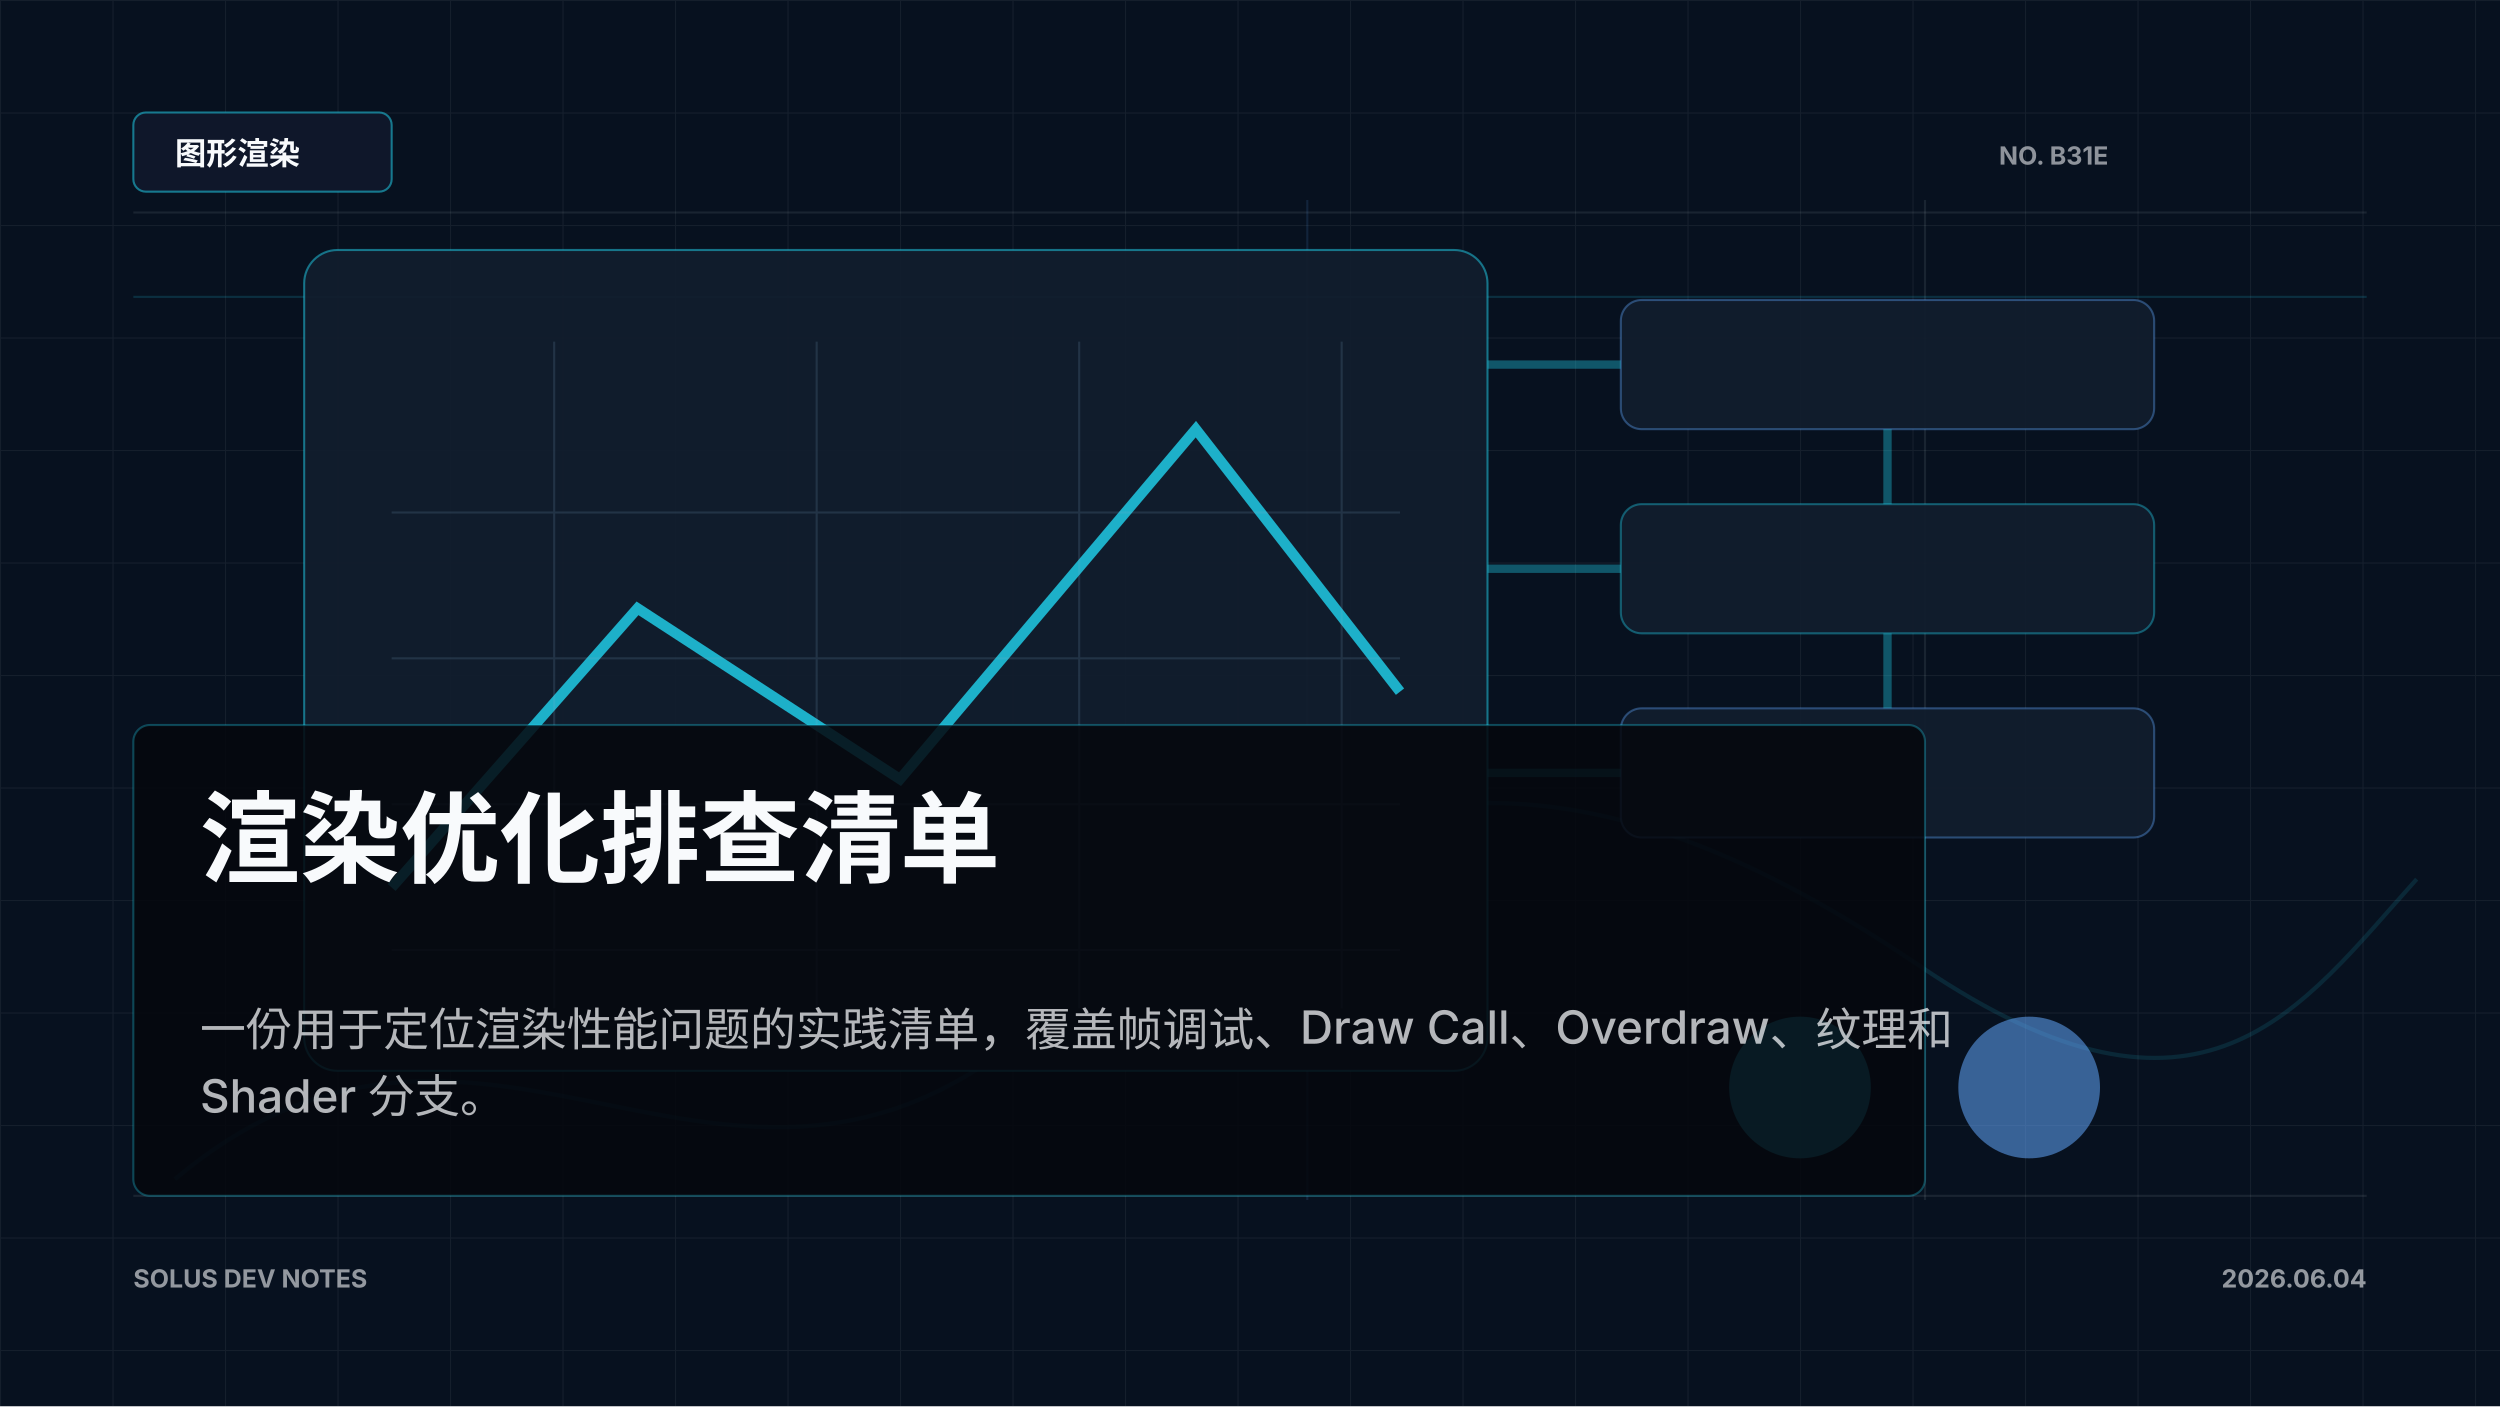
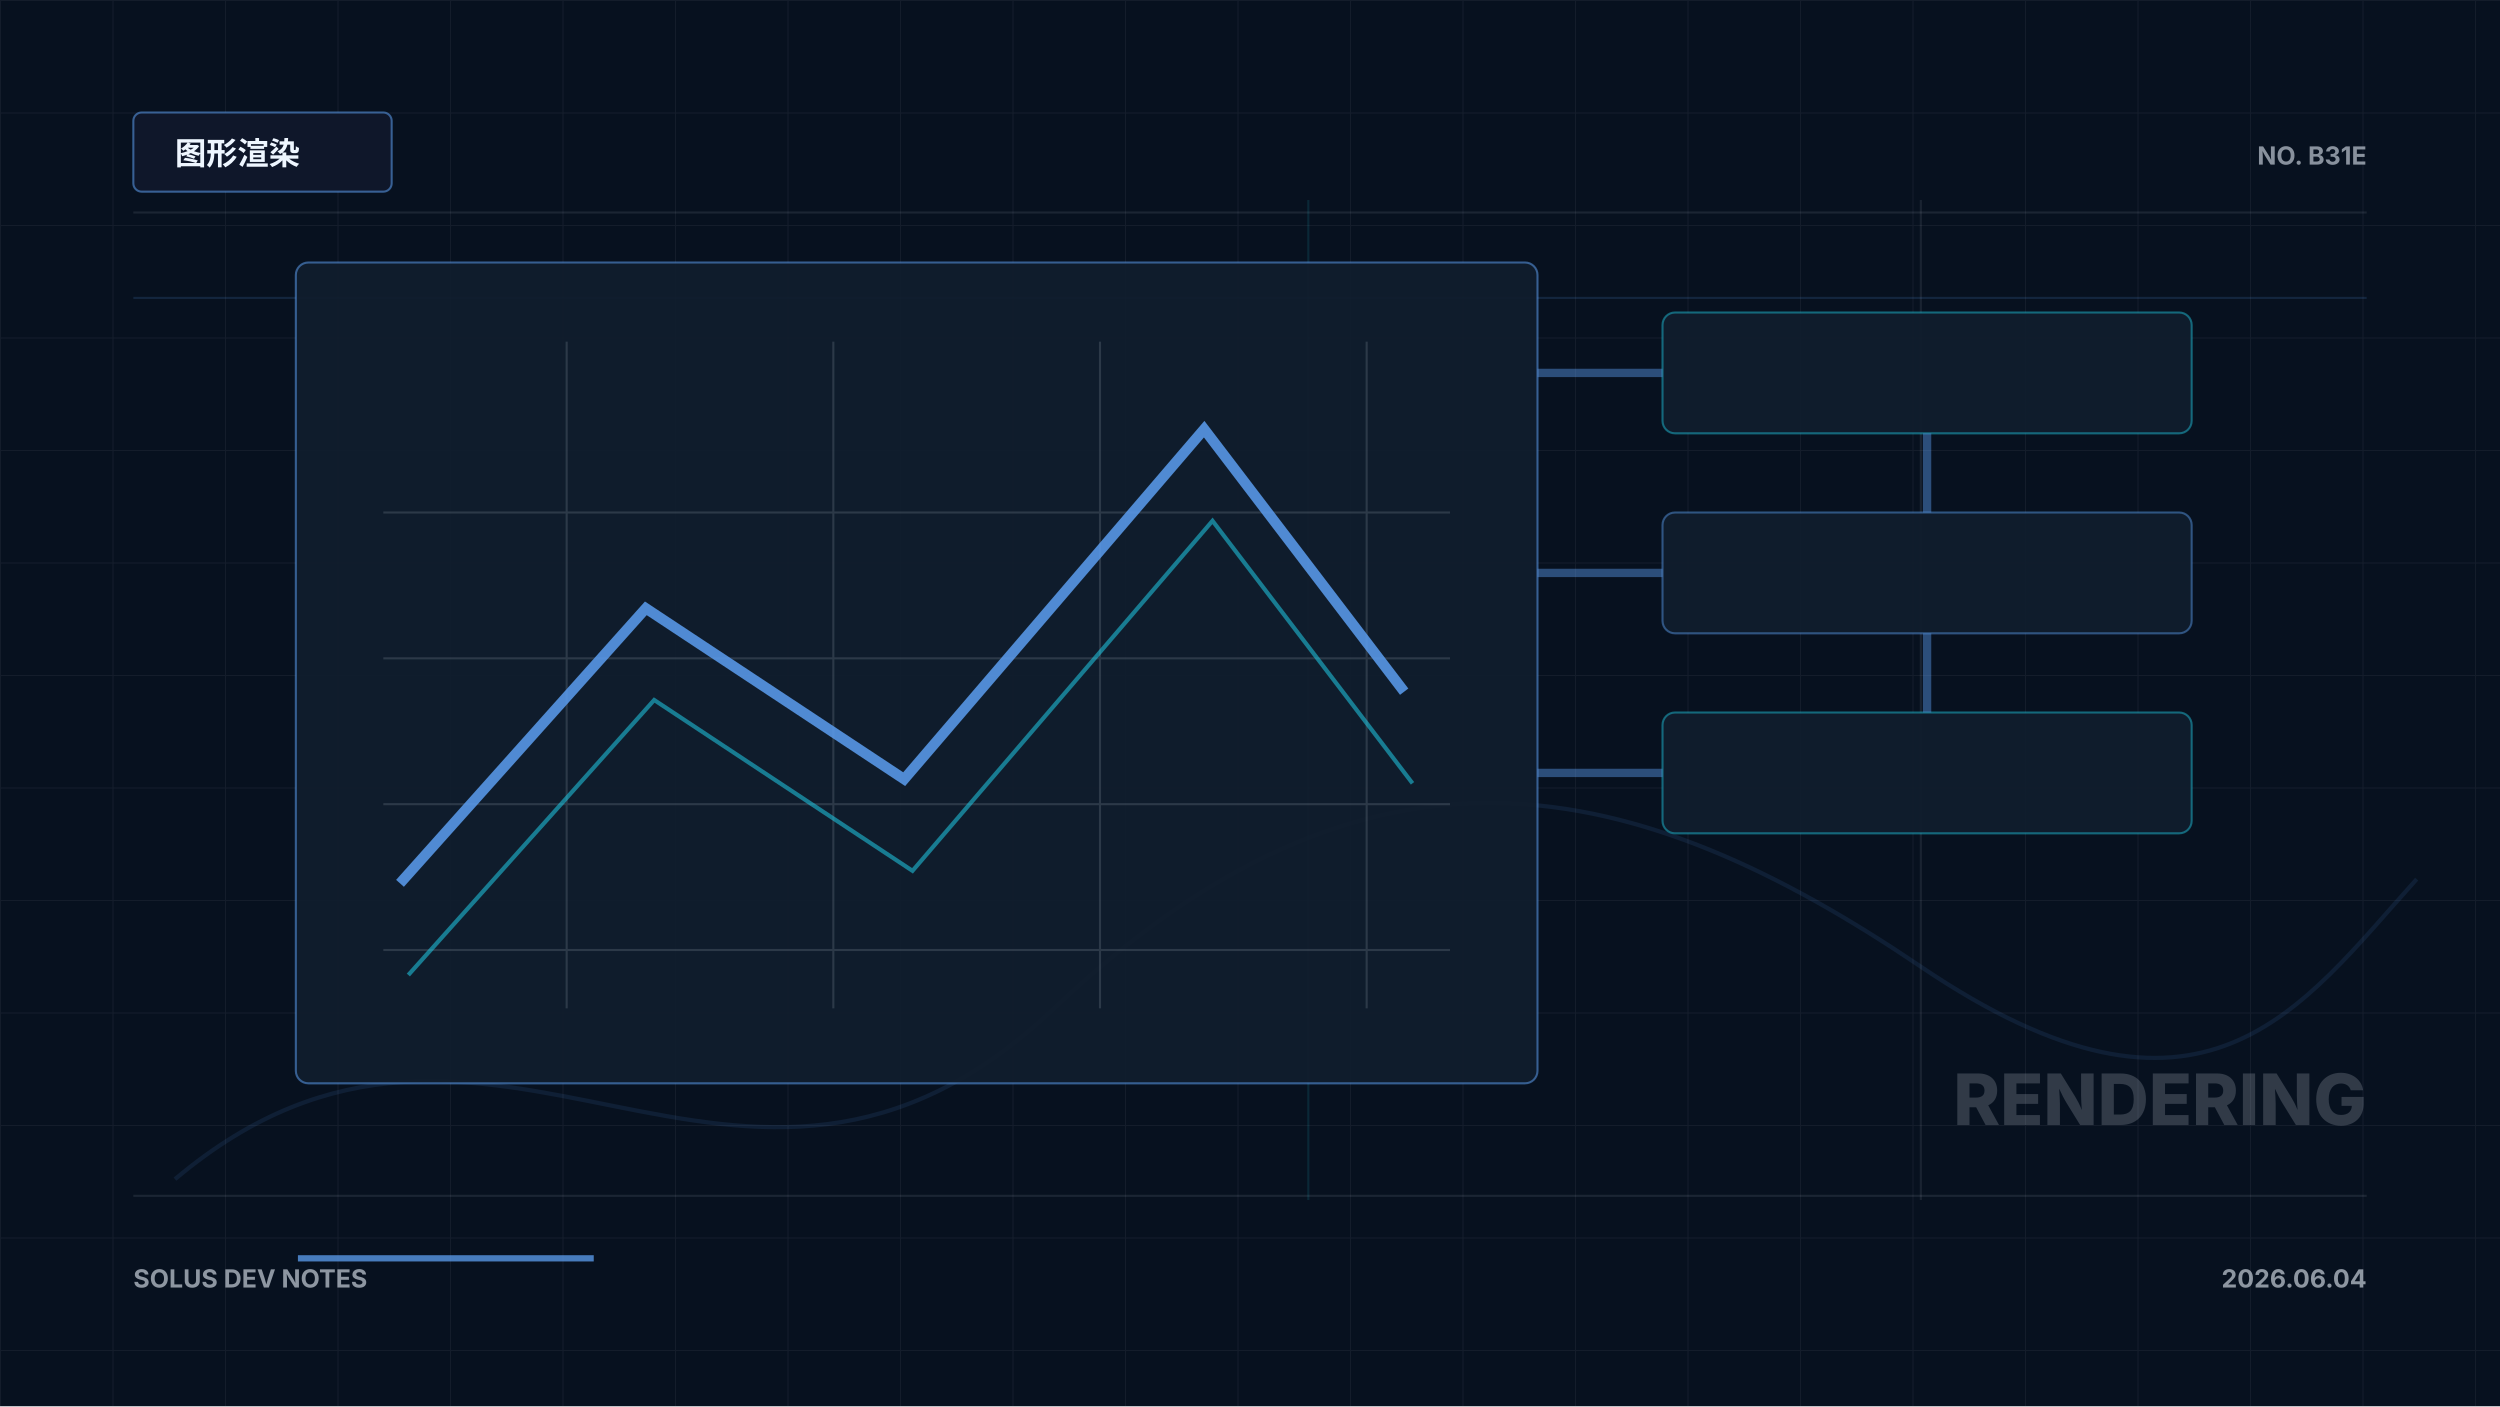
- <svg xmlns="http://www.w3.org/2000/svg" viewBox="0 0 1200 675" role="img" aria-label="渲染优化排查清单">
+ <svg xmlns="http://www.w3.org/2000/svg" viewBox="0 0 1200 675" role="img" aria-label="渲染优化排查清单 封面">
  <defs>
    <pattern id="grid" width="54" height="54" patternUnits="userSpaceOnUse">
-       <path d="M54 0H0v54" fill="none" stroke="#f8fafc" stroke-opacity=".06" />
+       <path d="M54 0H0v54" fill="none" stroke="#eef6ff" stroke-opacity=".055" />
    </pattern>
  </defs>
  <rect width="1200" height="675" fill="#07111f" />
  <rect width="1200" height="675" fill="url(#grid)" />
-   <path d="M64 102H1136M64 574H1136" stroke="#f8fafc" stroke-opacity=".08" />
-   <path d="M924 96v480" stroke="#f8fafc" stroke-opacity=".08" />
-   <path d="M64 142.5H1136" stroke="#22d3ee" stroke-opacity=".16" />
-   <path d="M627.5 96v480" stroke="#60a5fa" stroke-opacity=".13" />
-   <path d="M84 566C236 438 354 628 506 484s280-112 416-20 182 20 238-42" fill="none" stroke="#22d3ee" stroke-opacity=".12" stroke-width="2" />
+   <path d="M64 102H1136M64 574H1136" stroke="#eef6ff" stroke-opacity=".09" />
+   <path d="M922 96v480" stroke="#eef6ff" stroke-opacity=".08" />
+   <path d="M64 143H1136" stroke="#60a5fa" stroke-opacity=".14" />
+   <path d="M628 96v480" stroke="#22d3ee" stroke-opacity=".12" />
+   <path d="M84 566C236 438 354 628 506 484s280-112 416-20 182 20 238-42" fill="none" stroke="#60a5fa" stroke-opacity=".1" stroke-width="2" />
  <g opacity=".94">
-     <rect x="146" y="120" width="568" height="394" rx="16" fill="#111d2d" stroke="#22d3ee" stroke-opacity=".52" />
-     <path d="M188 426L306 292l126 82 142-168 98 126" fill="none" stroke="#22d3ee" stroke-width="5" opacity=".86" />
-     <path d="M188 456h484M188 386h484M188 316h484M188 246h484M266 164v320M392 164v320M518 164v320M644 164v320" stroke="#8fb8d7" stroke-opacity=".16" />
-     <rect x="778" y="144" width="256" height="62" rx="10" fill="#111d2d" stroke="#60a5fa" stroke-opacity=".4" />
-     <rect x="778" y="242" width="256" height="62" rx="10" fill="#111d2d" stroke="#22d3ee" stroke-opacity=".4" />
-     <rect x="778" y="340" width="256" height="62" rx="10" fill="#111d2d" stroke="#60a5fa" stroke-opacity=".4" />
-     <path d="M906 206v36M906 304v36M778 371h-64M778 273h-64M778 175h-64" stroke="#22d3ee" stroke-opacity=".38" stroke-width="4" />
-     <circle cx="864" cy="522" r="34" fill="#22d3ee" opacity=".72" />
-     <circle cx="974" cy="522" r="34" fill="#60a5fa" opacity=".58" />
+     <rect x="142" y="126" width="596" height="394" rx="6" fill="#101d2d" stroke="#60a5fa" stroke-opacity=".54" />
+     <path d="M184 456h512M184 386h512M184 316h512M184 246h512M272 164v320M400 164v320M528 164v320M656 164v320" stroke="#eef6ff" stroke-opacity=".14" />
+     <path d="M192 424L310 292l124 82 144-168 96 126" fill="none" stroke="#60a5fa" stroke-width="5" opacity=".86" />
+     <path d="M196 468l118-132 124 82 144-168 96 126" fill="none" stroke="#22d3ee" stroke-width="2" opacity=".56" />
+     <rect x="798" y="150" width="254" height="58" rx="6" fill="#101d2d" stroke="#22d3ee" stroke-opacity=".46" />
+     <rect x="798" y="246" width="254" height="58" rx="6" fill="#101d2d" stroke="#60a5fa" stroke-opacity=".46" />
+     <rect x="798" y="342" width="254" height="58" rx="6" fill="#101d2d" stroke="#22d3ee" stroke-opacity=".46" />
+     <path d="M925 208v38M925 304v38M798 371h-60M798 275h-60M798 179h-60" stroke="#60a5fa" stroke-opacity=".44" stroke-width="4" />
  </g>
  <g>
-     <rect x="64" y="348" width="860" height="226" rx="8" fill="#05070d" opacity=".86" stroke="#22d3ee" stroke-opacity=".34" />
-     <text fill="#f8fafc" font-size="48" font-weight="800" font-family="Inter, Microsoft YaHei, Arial" letter-spacing="0">
-       <tspan x="96" y="420">渲染优化排查清单</tspan>
-     </text>
-     <text fill="#f8fafc" font-size="22" font-weight="500" opacity=".72" font-family="Inter, Microsoft YaHei, Arial" letter-spacing="0">
-       <tspan x="96" y="502">一份用于定位渲染性能问题的实践清单，覆盖帧调试、Draw Call、Overdraw、纹理和</tspan>
-       <tspan x="96" y="534">Shader 分支。</tspan>
-     </text>
-   </g>
-   <g>
-     <rect x="64" y="54" width="124" height="38" rx="6" fill="#0f172a" stroke="#22d3ee" stroke-opacity=".52" />
-     <text x="84" y="79" fill="#f8fafc" font-size="15" font-weight="700" font-family="Inter, Microsoft YaHei, Arial">图形渲染</text>
-     <text x="1012" y="79" text-anchor="end" fill="#f8fafc" font-size="12" font-weight="700" opacity=".56" font-family="Inter, Arial">NO. B31E</text>
-     <text x="64" y="618" fill="#f8fafc" font-size="12" font-weight="700" opacity=".58" font-family="Inter, Arial">SOLUS DEV NOTES</text>
-     <text x="1136" y="618" text-anchor="end" fill="#f8fafc" font-size="12" font-weight="700" opacity=".58" font-family="Inter, Arial">2026.06.04</text>
+     <rect x="64" y="54" width="124" height="38" rx="4" fill="#0f172a" stroke="#60a5fa" stroke-opacity=".52" />
+     <text x="84" y="79" fill="#eef6ff" font-size="15" font-weight="700" font-family="Inter, Microsoft YaHei, Arial">图形渲染</text>
+     <text x="1136" y="79" text-anchor="end" fill="#eef6ff" font-size="12" font-weight="700" opacity=".56" font-family="Inter, Arial">NO. B31E</text>
+     <path d="M143 604h142" stroke="#60a5fa" stroke-width="3" opacity=".72" />
+     <text x="64" y="618" fill="#eef6ff" font-size="12" font-weight="700" opacity=".58" font-family="Inter, Arial">SOLUS DEV NOTES</text>
+     <text x="1136" y="618" text-anchor="end" fill="#eef6ff" font-size="12" font-weight="700" opacity=".58" font-family="Inter, Arial">2026.06.04</text>
+     <text x="1136" y="540" text-anchor="end" fill="#eef6ff" font-size="34" font-weight="800" opacity=".18" font-family="Inter, Arial" letter-spacing="0">RENDERING</text>
  </g>
</svg>
